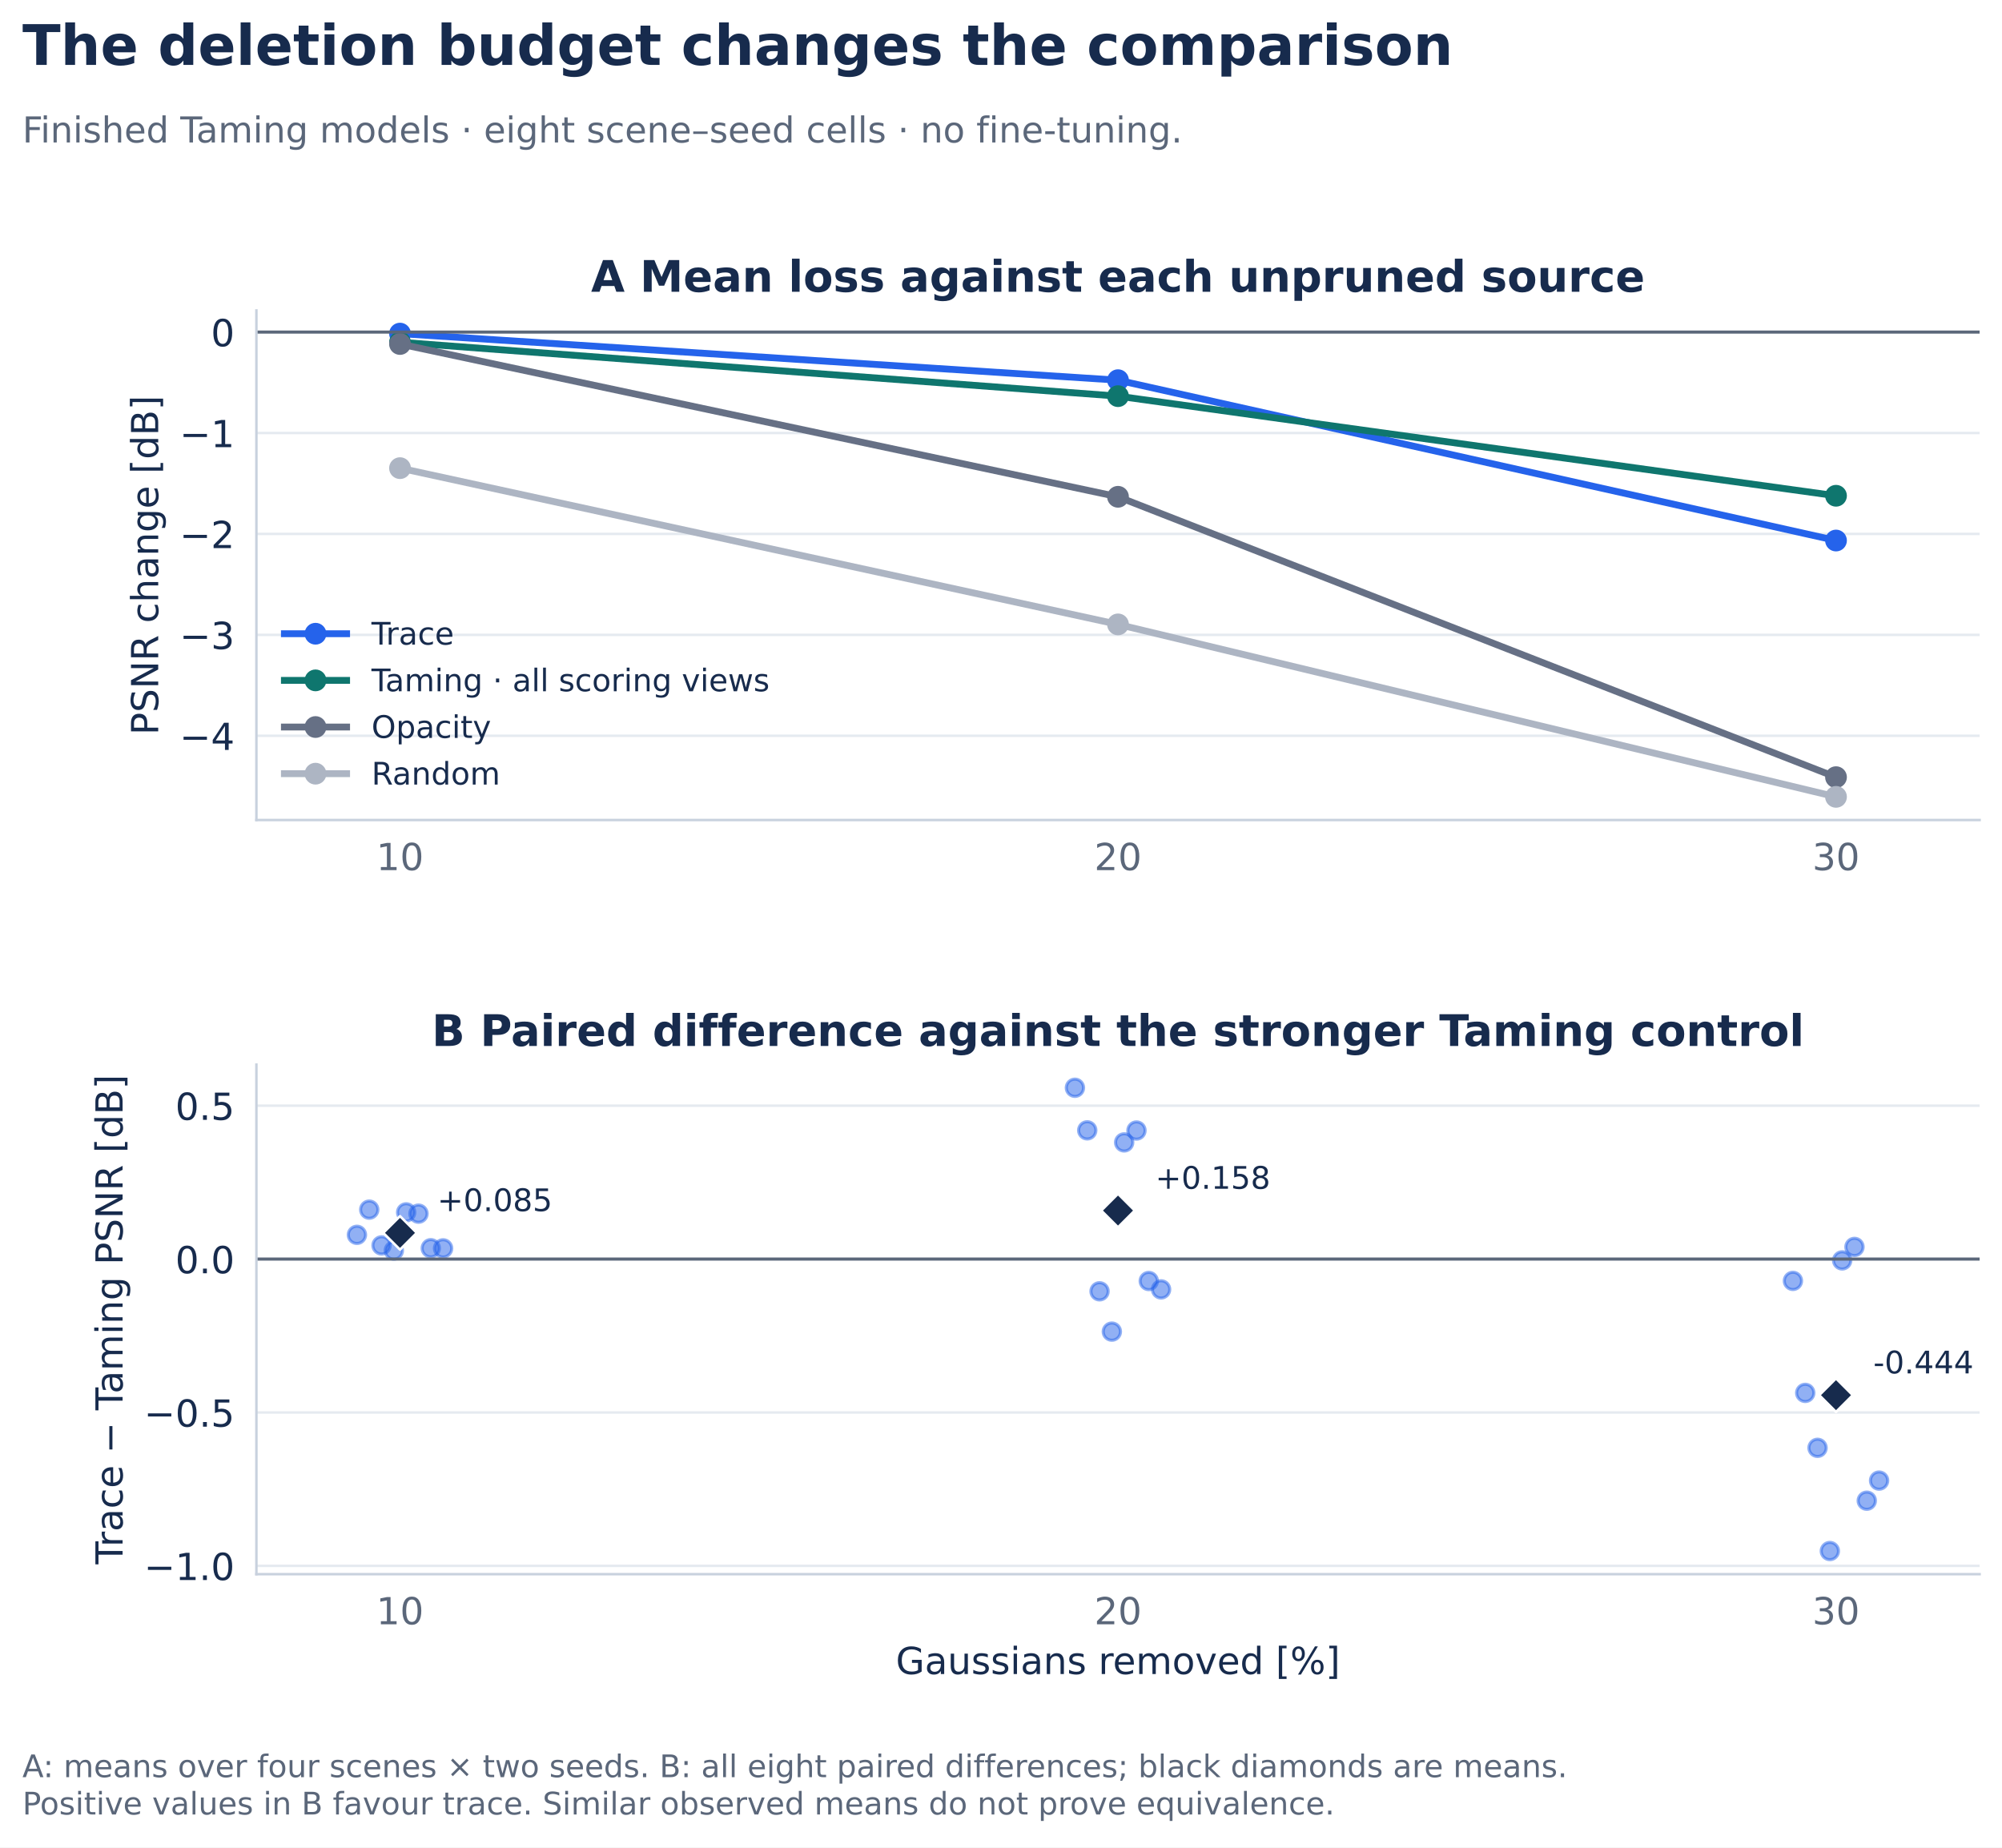
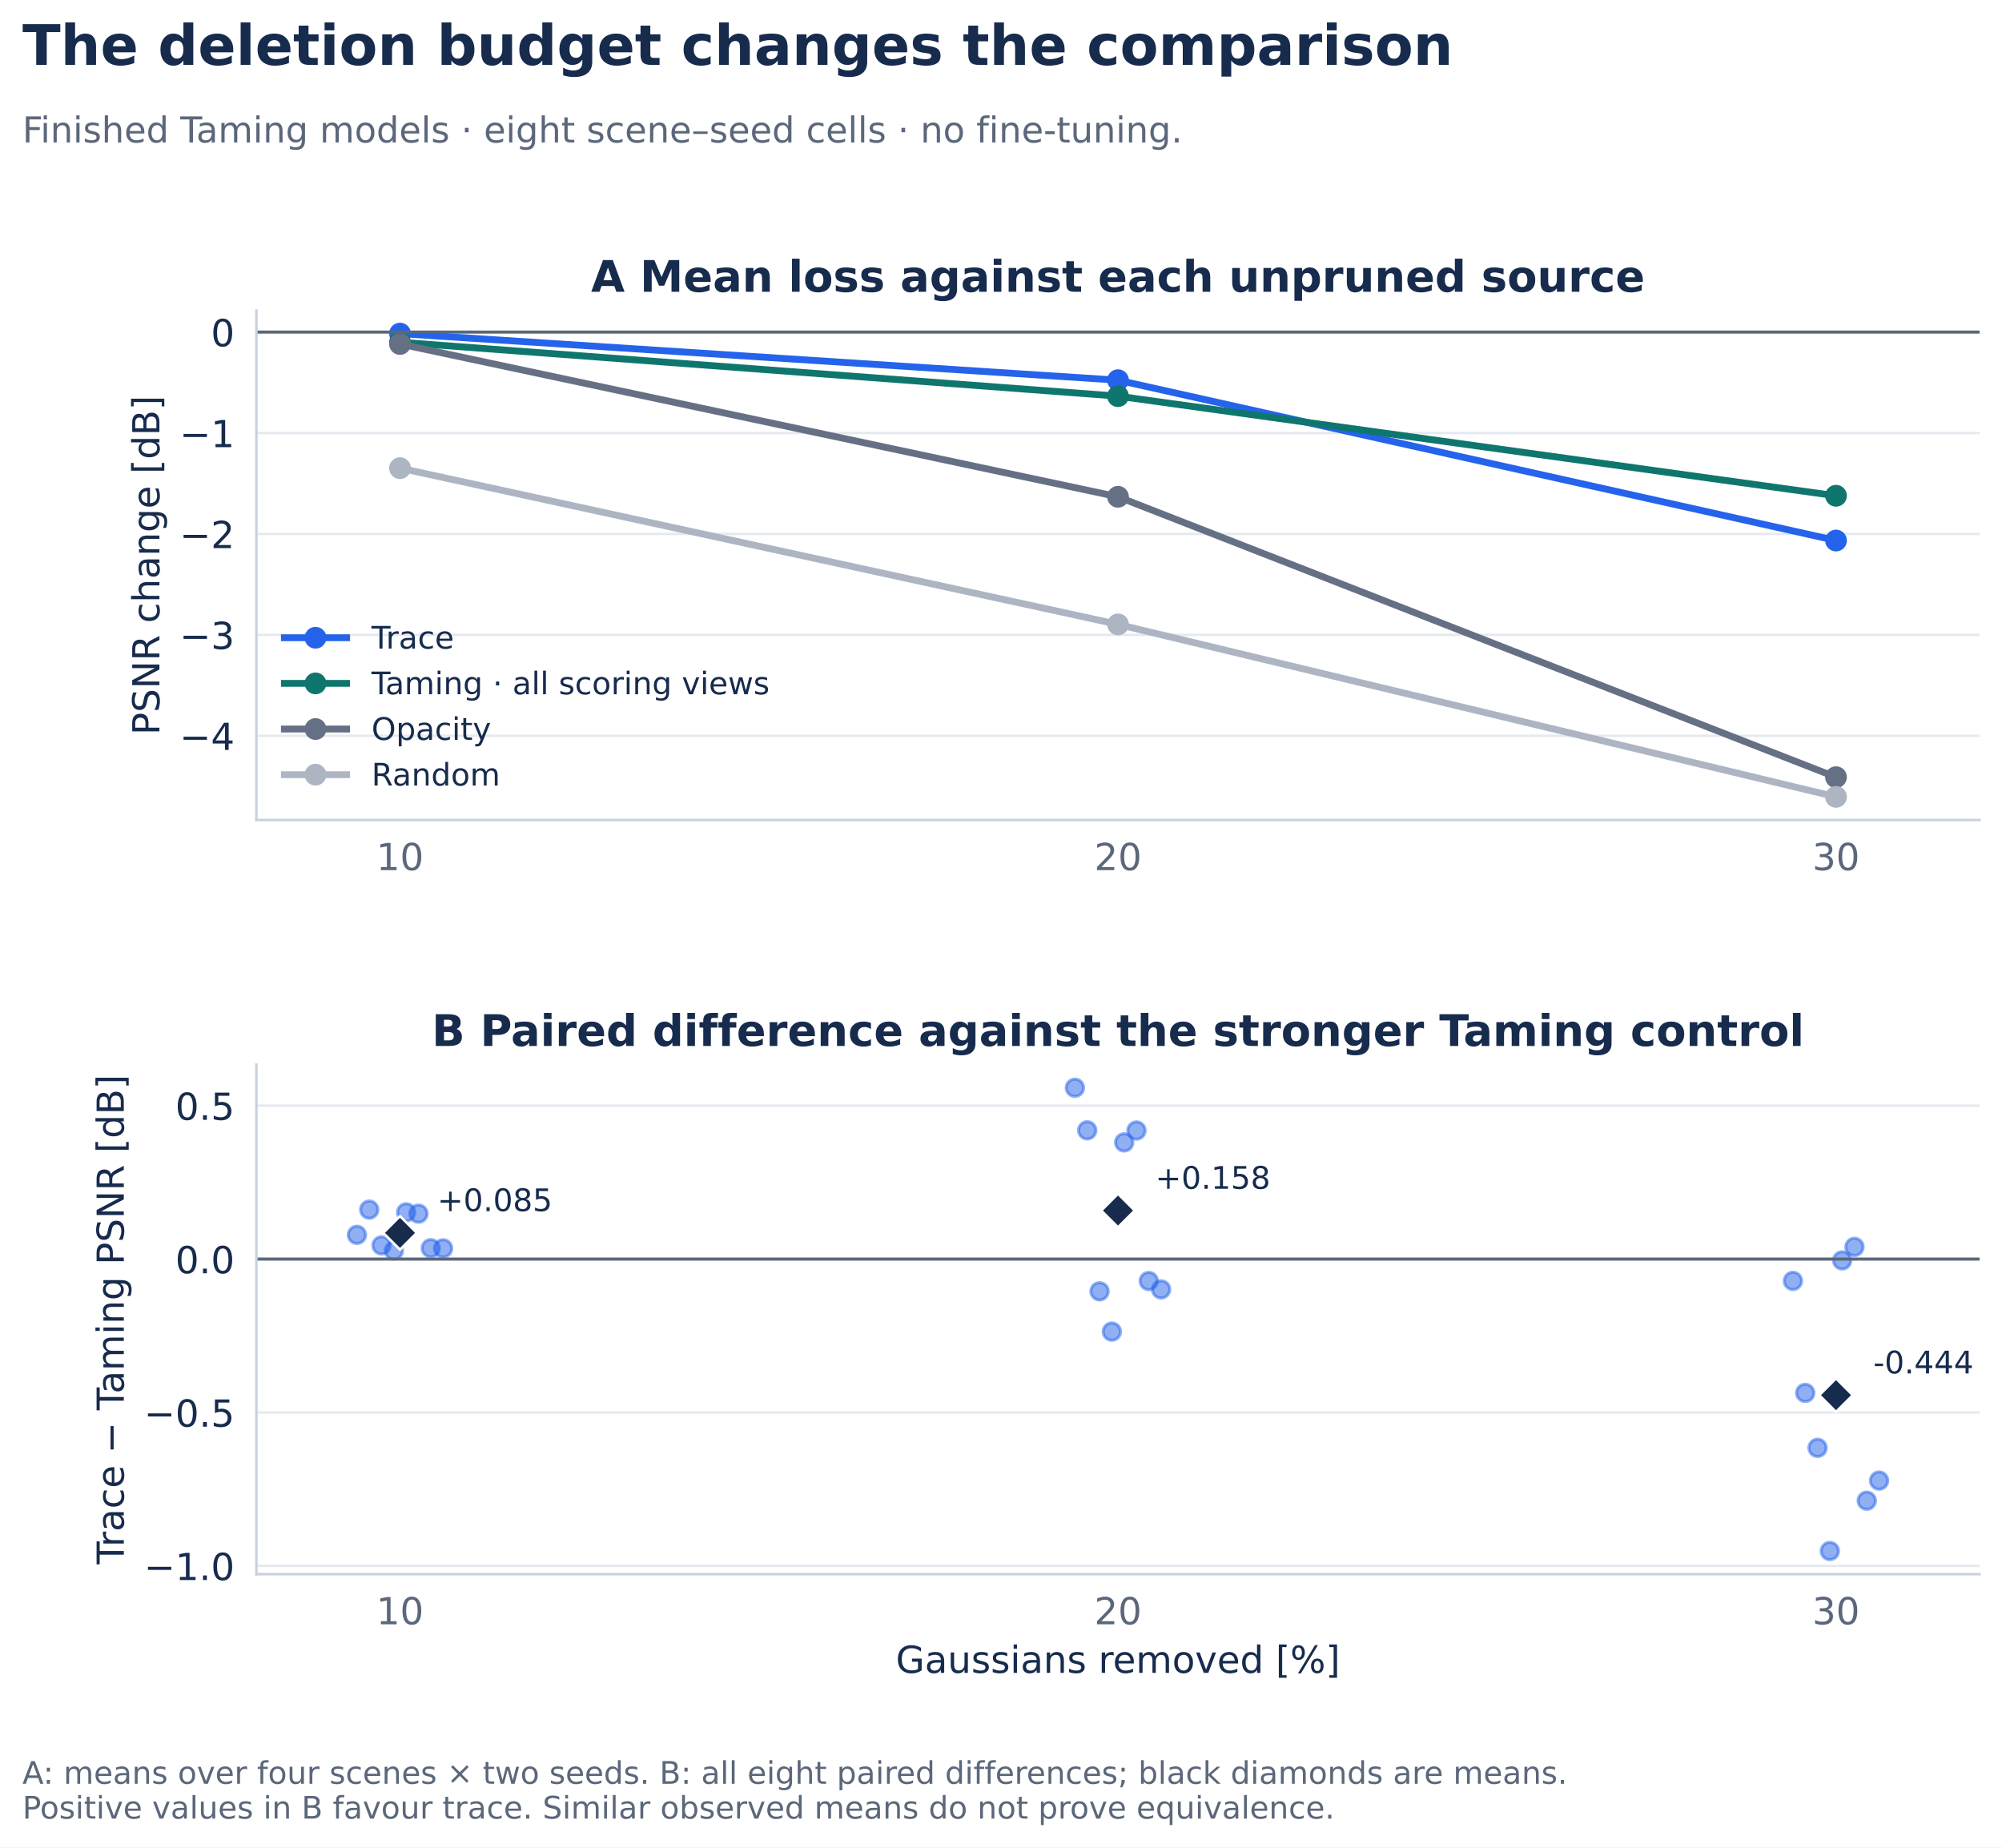
<svg xmlns="http://www.w3.org/2000/svg" xmlns:xlink="http://www.w3.org/1999/xlink" width="643.68pt" height="594.072pt" viewBox="0 0 643.68 594.072" version="1.1">
  <defs>
    <style type="text/css">*{stroke-linejoin: round; stroke-linecap: butt}</style>
  </defs>
  <g id="figure_1">
    <g id="patch_1">
      <path d="M 0 594.072  L 643.68 594.072  L 643.68 0  L 0 0  z " style="fill: #ffffff" />
    </g>
    <g id="axes_1">
      <g id="patch_2">
        <path d="M 82.44 263.686  L 636.48 263.686  L 636.48 99.828  L 82.44 99.828  z " style="fill: #ffffff" />
      </g>
      <g id="matplotlib.axis_1">
        <g id="xtick_1">
          <g id="line2d_1" />
          <g id="text_1">
-             <text style="font-size: 12px; font-family: 'DejaVu Sans'; text-anchor: middle; fill: #5b677a" x="128.61" y="279.803" transform="rotate(-0 128.61 279.8033)">10</text>
+             <text style="font-size: 12px; font-family: 'DejaVu Sans'; text-anchor: middle; fill: #5b677a" x="128.61" y="279.804" transform="rotate(-0 128.61 279.8042)">10</text>
          </g>
        </g>
        <g id="xtick_2">
          <g id="line2d_2" />
          <g id="text_2">
-             <text style="font-size: 12px; font-family: 'DejaVu Sans'; text-anchor: middle; fill: #5b677a" x="359.46" y="279.803" transform="rotate(-0 359.46 279.8033)">20</text>
+             <text style="font-size: 12px; font-family: 'DejaVu Sans'; text-anchor: middle; fill: #5b677a" x="359.46" y="279.804" transform="rotate(-0 359.46 279.8042)">20</text>
          </g>
        </g>
        <g id="xtick_3">
          <g id="line2d_3" />
          <g id="text_3">
-             <text style="font-size: 12px; font-family: 'DejaVu Sans'; text-anchor: middle; fill: #5b677a" x="590.31" y="279.803" transform="rotate(-0 590.31 279.8033)">30</text>
+             <text style="font-size: 12px; font-family: 'DejaVu Sans'; text-anchor: middle; fill: #5b677a" x="590.31" y="279.804" transform="rotate(-0 590.31 279.8042)">30</text>
          </g>
        </g>
      </g>
      <g id="matplotlib.axis_2">
        <g id="ytick_1">
          <g id="line2d_4">
-             <path d="M 82.44 236.599  L 636.48 236.599  " clip-path="url(#p0ba3fbc1a8)" style="fill: none; stroke: #e5eaf0; stroke-width: 0.8; stroke-linecap: square" />
+             <path d="M 82.44 236.599  L 636.48 236.599  " clip-path="url(#pc8a1922a6e)" style="fill: none; stroke: #e5eaf0; stroke-width: 0.8; stroke-linecap: square" />
          </g>
          <g id="line2d_5" />
          <g id="text_4">
-             <text style="font-size: 12px; font-family: 'DejaVu Sans'; text-anchor: end; fill: #172b4d" x="75.44" y="241.157" transform="rotate(-0 75.44 241.1573)">−4</text>
+             <text style="font-size: 12px; font-family: 'DejaVu Sans'; text-anchor: end; fill: #172b4d" x="75.44" y="241.158" transform="rotate(-0 75.44 241.1578)">−4</text>
          </g>
        </g>
        <g id="ytick_2">
          <g id="line2d_6">
-             <path d="M 82.44 204.146  L 636.48 204.146  " clip-path="url(#p0ba3fbc1a8)" style="fill: none; stroke: #e5eaf0; stroke-width: 0.8; stroke-linecap: square" />
+             <path d="M 82.44 204.146  L 636.48 204.146  " clip-path="url(#pc8a1922a6e)" style="fill: none; stroke: #e5eaf0; stroke-width: 0.8; stroke-linecap: square" />
          </g>
          <g id="line2d_7" />
          <g id="text_5">
-             <text style="font-size: 12px; font-family: 'DejaVu Sans'; text-anchor: end; fill: #172b4d" x="75.44" y="208.704" transform="rotate(-0 75.44 208.7044)">−3</text>
+             <text style="font-size: 12px; font-family: 'DejaVu Sans'; text-anchor: end; fill: #172b4d" x="75.44" y="208.705" transform="rotate(-0 75.44 208.7049)">−3</text>
          </g>
        </g>
        <g id="ytick_3">
          <g id="line2d_8">
-             <path d="M 82.44 171.693  L 636.48 171.693  " clip-path="url(#p0ba3fbc1a8)" style="fill: none; stroke: #e5eaf0; stroke-width: 0.8; stroke-linecap: square" />
+             <path d="M 82.44 171.693  L 636.48 171.693  " clip-path="url(#pc8a1922a6e)" style="fill: none; stroke: #e5eaf0; stroke-width: 0.8; stroke-linecap: square" />
          </g>
          <g id="line2d_9" />
          <g id="text_6">
-             <text style="font-size: 12px; font-family: 'DejaVu Sans'; text-anchor: end; fill: #172b4d" x="75.44" y="176.252" transform="rotate(-0 75.44 176.2516)">−2</text>
+             <text style="font-size: 12px; font-family: 'DejaVu Sans'; text-anchor: end; fill: #172b4d" x="75.44" y="176.252" transform="rotate(-0 75.44 176.252)">−2</text>
          </g>
        </g>
        <g id="ytick_4">
          <g id="line2d_10">
-             <path d="M 82.44 139.24  L 636.48 139.24  " clip-path="url(#p0ba3fbc1a8)" style="fill: none; stroke: #e5eaf0; stroke-width: 0.8; stroke-linecap: square" />
+             <path d="M 82.44 139.24  L 636.48 139.24  " clip-path="url(#pc8a1922a6e)" style="fill: none; stroke: #e5eaf0; stroke-width: 0.8; stroke-linecap: square" />
          </g>
          <g id="line2d_11" />
          <g id="text_7">
-             <text style="font-size: 12px; font-family: 'DejaVu Sans'; text-anchor: end; fill: #172b4d" x="75.44" y="143.799" transform="rotate(-0 75.44 143.7987)">−1</text>
+             <text style="font-size: 12px; font-family: 'DejaVu Sans'; text-anchor: end; fill: #172b4d" x="75.44" y="143.799" transform="rotate(-0 75.44 143.7992)">−1</text>
          </g>
        </g>
        <g id="ytick_5">
          <g id="line2d_12">
-             <path d="M 82.44 106.787  L 636.48 106.787  " clip-path="url(#p0ba3fbc1a8)" style="fill: none; stroke: #e5eaf0; stroke-width: 0.8; stroke-linecap: square" />
+             <path d="M 82.44 106.787  L 636.48 106.787  " clip-path="url(#pc8a1922a6e)" style="fill: none; stroke: #e5eaf0; stroke-width: 0.8; stroke-linecap: square" />
          </g>
          <g id="line2d_13" />
          <g id="text_8">
-             <text style="font-size: 12px; font-family: 'DejaVu Sans'; text-anchor: end; fill: #172b4d" x="75.44" y="111.346" transform="rotate(-0 75.44 111.3458)">0</text>
+             <text style="font-size: 12px; font-family: 'DejaVu Sans'; text-anchor: end; fill: #172b4d" x="75.44" y="111.346" transform="rotate(-0 75.44 111.3463)">0</text>
          </g>
        </g>
        <g id="text_9">
-           <text style="font-size: 12px; font-family: 'DejaVu Sans'; text-anchor: middle; fill: #172b4d" x="50.867" y="181.757" transform="rotate(-90 50.86656 181.757)">PSNR change [dB]</text>
+           <text style="font-size: 12px; font-family: 'DejaVu Sans'; text-anchor: middle; fill: #172b4d" x="51.254" y="181.757" transform="rotate(-90 51.25375 181.757)">PSNR change [dB]</text>
        </g>
      </g>
      <g id="line2d_14">
-         <path d="M 128.61 107.276  L 359.46 122.253  L 590.31 173.813  " clip-path="url(#p0ba3fbc1a8)" style="fill: none; stroke: #2563eb; stroke-width: 2.2; stroke-linecap: square" />
+         <path d="M 128.61 107.276  L 359.46 122.253  L 590.31 173.813  " clip-path="url(#pc8a1922a6e)" style="fill: none; stroke: #2563eb; stroke-width: 2.2; stroke-linecap: square" />
        <defs>
          <path id="m689bc04175" d="M 0 3  C 0.796 3 1.559 2.684 2.121 2.121  C 2.684 1.559 3 0.796 3 0  C 3 -0.796 2.684 -1.559 2.121 -2.121  C 1.559 -2.684 0.796 -3 0 -3  C -0.796 -3 -1.559 -2.684 -2.121 -2.121  C -2.684 -1.559 -3 -0.796 -3 0  C -3 0.796 -2.684 1.559 -2.121 2.121  C -1.559 2.684 -0.796 3 0 3  z " style="stroke: #2563eb" />
        </defs>
-         <g clip-path="url(#p0ba3fbc1a8)">
+         <g clip-path="url(#pc8a1922a6e)">
          <use xlink:href="#m689bc04175" x="128.61" y="107.276" style="fill: #2563eb; stroke: #2563eb" />
          <use xlink:href="#m689bc04175" x="359.46" y="122.253" style="fill: #2563eb; stroke: #2563eb" />
          <use xlink:href="#m689bc04175" x="590.31" y="173.813" style="fill: #2563eb; stroke: #2563eb" />
        </g>
      </g>
      <g id="line2d_15">
-         <path d="M 128.61 110.048  L 359.46 127.386  L 590.31 159.419  " clip-path="url(#p0ba3fbc1a8)" style="fill: none; stroke: #0f766e; stroke-width: 2.2; stroke-linecap: square" />
+         <path d="M 128.61 110.048  L 359.46 127.386  L 590.31 159.419  " clip-path="url(#pc8a1922a6e)" style="fill: none; stroke: #0f766e; stroke-width: 2.2; stroke-linecap: square" />
        <defs>
          <path id="m89fa4c57fa" d="M 0 3  C 0.796 3 1.559 2.684 2.121 2.121  C 2.684 1.559 3 0.796 3 0  C 3 -0.796 2.684 -1.559 2.121 -2.121  C 1.559 -2.684 0.796 -3 0 -3  C -0.796 -3 -1.559 -2.684 -2.121 -2.121  C -2.684 -1.559 -3 -0.796 -3 0  C -3 0.796 -2.684 1.559 -2.121 2.121  C -1.559 2.684 -0.796 3 0 3  z " style="stroke: #0f766e" />
        </defs>
-         <g clip-path="url(#p0ba3fbc1a8)">
+         <g clip-path="url(#pc8a1922a6e)">
          <use xlink:href="#m89fa4c57fa" x="128.61" y="110.048" style="fill: #0f766e; stroke: #0f766e" />
          <use xlink:href="#m89fa4c57fa" x="359.46" y="127.386" style="fill: #0f766e; stroke: #0f766e" />
          <use xlink:href="#m89fa4c57fa" x="590.31" y="159.419" style="fill: #0f766e; stroke: #0f766e" />
        </g>
      </g>
      <g id="line2d_16">
-         <path d="M 128.61 110.617  L 359.46 159.75  L 590.31 249.907  " clip-path="url(#p0ba3fbc1a8)" style="fill: none; stroke: #667085; stroke-width: 2.2; stroke-linecap: square" />
+         <path d="M 128.61 110.617  L 359.46 159.75  L 590.31 249.907  " clip-path="url(#pc8a1922a6e)" style="fill: none; stroke: #667085; stroke-width: 2.2; stroke-linecap: square" />
        <defs>
          <path id="m8157f71f27" d="M 0 3  C 0.796 3 1.559 2.684 2.121 2.121  C 2.684 1.559 3 0.796 3 0  C 3 -0.796 2.684 -1.559 2.121 -2.121  C 1.559 -2.684 0.796 -3 0 -3  C -0.796 -3 -1.559 -2.684 -2.121 -2.121  C -2.684 -1.559 -3 -0.796 -3 0  C -3 0.796 -2.684 1.559 -2.121 2.121  C -1.559 2.684 -0.796 3 0 3  z " style="stroke: #667085" />
        </defs>
-         <g clip-path="url(#p0ba3fbc1a8)">
+         <g clip-path="url(#pc8a1922a6e)">
          <use xlink:href="#m8157f71f27" x="128.61" y="110.617" style="fill: #667085; stroke: #667085" />
          <use xlink:href="#m8157f71f27" x="359.46" y="159.75" style="fill: #667085; stroke: #667085" />
          <use xlink:href="#m8157f71f27" x="590.31" y="249.907" style="fill: #667085; stroke: #667085" />
        </g>
      </g>
      <g id="line2d_17">
-         <path d="M 128.61 150.535  L 359.46 200.781  L 590.31 256.238  " clip-path="url(#p0ba3fbc1a8)" style="fill: none; stroke: #adb5c3; stroke-width: 2.2; stroke-linecap: square" />
+         <path d="M 128.61 150.535  L 359.46 200.781  L 590.31 256.238  " clip-path="url(#pc8a1922a6e)" style="fill: none; stroke: #adb5c3; stroke-width: 2.2; stroke-linecap: square" />
        <defs>
          <path id="mfb017f6f79" d="M 0 3  C 0.796 3 1.559 2.684 2.121 2.121  C 2.684 1.559 3 0.796 3 0  C 3 -0.796 2.684 -1.559 2.121 -2.121  C 1.559 -2.684 0.796 -3 0 -3  C -0.796 -3 -1.559 -2.684 -2.121 -2.121  C -2.684 -1.559 -3 -0.796 -3 0  C -3 0.796 -2.684 1.559 -2.121 2.121  C -1.559 2.684 -0.796 3 0 3  z " style="stroke: #adb5c3" />
        </defs>
-         <g clip-path="url(#p0ba3fbc1a8)">
+         <g clip-path="url(#pc8a1922a6e)">
          <use xlink:href="#mfb017f6f79" x="128.61" y="150.535" style="fill: #adb5c3; stroke: #adb5c3" />
          <use xlink:href="#mfb017f6f79" x="359.46" y="200.781" style="fill: #adb5c3; stroke: #adb5c3" />
          <use xlink:href="#mfb017f6f79" x="590.31" y="256.238" style="fill: #adb5c3; stroke: #adb5c3" />
        </g>
      </g>
      <g id="line2d_18">
-         <path d="M 82.44 106.787  L 636.48 106.787  " clip-path="url(#p0ba3fbc1a8)" style="fill: none; stroke: #5b677a; stroke-linecap: square" />
+         <path d="M 82.44 106.787  L 636.48 106.787  " clip-path="url(#pc8a1922a6e)" style="fill: none; stroke: #5b677a; stroke-linecap: square" />
      </g>
      <g id="patch_3">
        <path d="M 82.44 263.686  L 82.44 99.828  " style="fill: none; stroke: #c8d1de; stroke-width: 0.8; stroke-linejoin: miter; stroke-linecap: square" />
      </g>
      <g id="patch_4">
        <path d="M 82.44 263.686  L 636.48 263.686  " style="fill: none; stroke: #c8d1de; stroke-width: 0.8; stroke-linejoin: miter; stroke-linecap: square" />
      </g>
      <g id="text_10">
        <text style="font-weight: 700; font-size: 14px; font-family: 'DejaVu Sans'; text-anchor: middle; fill: #172b4d" x="359.46" y="93.828" transform="rotate(-0 359.46 93.828)">A  Mean loss against each unpruned source</text>
      </g>
      <g id="legend_1">
        <g id="line2d_19">
-           <path d="M 91.44 203.781  L 101.44 203.781  L 111.44 203.781  " style="fill: none; stroke: #2563eb; stroke-width: 2.2; stroke-linecap: square" />
+           <path d="M 91.44 205.072  L 101.44 205.072  L 111.44 205.072  " style="fill: none; stroke: #2563eb; stroke-width: 2.2; stroke-linecap: square" />
          <g>
-             <use xlink:href="#m689bc04175" x="101.44" y="203.781" style="fill: #2563eb; stroke: #2563eb" />
+             <use xlink:href="#m689bc04175" x="101.44" y="205.072" style="fill: #2563eb; stroke: #2563eb" />
          </g>
        </g>
        <g id="text_11">
-           <text style="font-size: 10px; font-family: 'DejaVu Sans'; text-anchor: start; fill: #172b4d" x="119.44" y="207.281" transform="rotate(-0 119.44 207.2814)">Trace</text>
+           <text style="font-size: 10px; font-family: 'DejaVu Sans'; text-anchor: start; fill: #172b4d" x="119.44" y="208.572" transform="rotate(-0 119.44 208.572)">Trace</text>
        </g>
        <g id="line2d_20">
-           <path d="M 91.44 218.782  L 101.44 218.782  L 111.44 218.782  " style="fill: none; stroke: #0f766e; stroke-width: 2.2; stroke-linecap: square" />
+           <path d="M 91.44 219.75  L 101.44 219.75  L 111.44 219.75  " style="fill: none; stroke: #0f766e; stroke-width: 2.2; stroke-linecap: square" />
          <g>
-             <use xlink:href="#m89fa4c57fa" x="101.44" y="218.782" style="fill: #0f766e; stroke: #0f766e" />
+             <use xlink:href="#m89fa4c57fa" x="101.44" y="219.75" style="fill: #0f766e; stroke: #0f766e" />
          </g>
        </g>
        <g id="text_12">
-           <text style="font-size: 10px; font-family: 'DejaVu Sans'; text-anchor: start; fill: #172b4d" x="119.44" y="222.282" transform="rotate(-0 119.44 222.2822)">Taming · all scoring views</text>
+           <text style="font-size: 10px; font-family: 'DejaVu Sans'; text-anchor: start; fill: #172b4d" x="119.44" y="223.25" transform="rotate(-0 119.44 223.2501)">Taming · all scoring views</text>
        </g>
        <g id="line2d_21">
-           <path d="M 91.44 233.783  L 101.44 233.783  L 111.44 233.783  " style="fill: none; stroke: #667085; stroke-width: 2.2; stroke-linecap: square" />
+           <path d="M 91.44 234.428  L 101.44 234.428  L 111.44 234.428  " style="fill: none; stroke: #667085; stroke-width: 2.2; stroke-linecap: square" />
          <g>
-             <use xlink:href="#m8157f71f27" x="101.44" y="233.783" style="fill: #667085; stroke: #667085" />
+             <use xlink:href="#m8157f71f27" x="101.44" y="234.428" style="fill: #667085; stroke: #667085" />
          </g>
        </g>
        <g id="text_13">
-           <text style="font-size: 10px; font-family: 'DejaVu Sans'; text-anchor: start; fill: #172b4d" x="119.44" y="237.283" transform="rotate(-0 119.44 237.2829)">Opacity</text>
+           <text style="font-size: 10px; font-family: 'DejaVu Sans'; text-anchor: start; fill: #172b4d" x="119.44" y="237.928" transform="rotate(-0 119.44 237.9283)">Opacity</text>
        </g>
        <g id="line2d_22">
-           <path d="M 91.44 248.784  L 101.44 248.784  L 111.44 248.784  " style="fill: none; stroke: #adb5c3; stroke-width: 2.2; stroke-linecap: square" />
+           <path d="M 91.44 249.106  L 101.44 249.106  L 111.44 249.106  " style="fill: none; stroke: #adb5c3; stroke-width: 2.2; stroke-linecap: square" />
          <g>
-             <use xlink:href="#mfb017f6f79" x="101.44" y="248.784" style="fill: #adb5c3; stroke: #adb5c3" />
+             <use xlink:href="#mfb017f6f79" x="101.44" y="249.106" style="fill: #adb5c3; stroke: #adb5c3" />
          </g>
        </g>
        <g id="text_14">
-           <text style="font-size: 10px; font-family: 'DejaVu Sans'; text-anchor: start; fill: #172b4d" x="119.44" y="252.284" transform="rotate(-0 119.44 252.2837)">Random</text>
+           <text style="font-size: 10px; font-family: 'DejaVu Sans'; text-anchor: start; fill: #172b4d" x="119.44" y="252.606" transform="rotate(-0 119.44 252.6064)">Random</text>
        </g>
      </g>
    </g>
    <g id="axes_2">
      <g id="patch_5">
        <path d="M 82.44 506.196  L 636.48 506.196  L 636.48 342.338  L 82.44 342.338  z " style="fill: #ffffff" />
      </g>
      <g id="matplotlib.axis_3">
        <g id="xtick_4">
          <g id="line2d_23" />
          <g id="text_15">
-             <text style="font-size: 12px; font-family: 'DejaVu Sans'; text-anchor: middle; fill: #5b677a" x="128.61" y="522.313" transform="rotate(-0 128.61 522.3132)">10</text>
+             <text style="font-size: 12px; font-family: 'DejaVu Sans'; text-anchor: middle; fill: #5b677a" x="128.61" y="522.314" transform="rotate(-0 128.61 522.3141)">10</text>
          </g>
        </g>
        <g id="xtick_5">
          <g id="line2d_24" />
          <g id="text_16">
-             <text style="font-size: 12px; font-family: 'DejaVu Sans'; text-anchor: middle; fill: #5b677a" x="359.46" y="522.313" transform="rotate(-0 359.46 522.3132)">20</text>
+             <text style="font-size: 12px; font-family: 'DejaVu Sans'; text-anchor: middle; fill: #5b677a" x="359.46" y="522.314" transform="rotate(-0 359.46 522.3141)">20</text>
          </g>
        </g>
        <g id="xtick_6">
          <g id="line2d_25" />
          <g id="text_17">
-             <text style="font-size: 12px; font-family: 'DejaVu Sans'; text-anchor: middle; fill: #5b677a" x="590.31" y="522.313" transform="rotate(-0 590.31 522.3132)">30</text>
+             <text style="font-size: 12px; font-family: 'DejaVu Sans'; text-anchor: middle; fill: #5b677a" x="590.31" y="522.314" transform="rotate(-0 590.31 522.3141)">30</text>
          </g>
        </g>
        <g id="text_18">
-           <text style="font-size: 12px; font-family: 'DejaVu Sans'; text-anchor: middle; fill: #172b4d" x="359.46" y="538.314" transform="rotate(-0 359.46 538.3141)">Gaussians removed [%]</text>
+           <text style="font-size: 12px; font-family: 'DejaVu Sans'; text-anchor: middle; fill: #172b4d" x="359.46" y="537.928" transform="rotate(-0 359.46 537.9279)">Gaussians removed [%]</text>
        </g>
      </g>
      <g id="matplotlib.axis_4">
        <g id="ytick_6">
          <g id="line2d_26">
-             <path d="M 82.44 503.524  L 636.48 503.524  " clip-path="url(#p5b5e4d4ff7)" style="fill: none; stroke: #e5eaf0; stroke-width: 0.8; stroke-linecap: square" />
+             <path d="M 82.44 503.524  L 636.48 503.524  " clip-path="url(#p69d728e584)" style="fill: none; stroke: #e5eaf0; stroke-width: 0.8; stroke-linecap: square" />
          </g>
          <g id="line2d_27" />
          <g id="text_19">
-             <text style="font-size: 12px; font-family: 'DejaVu Sans'; text-anchor: end; fill: #172b4d" x="75.44" y="508.082" transform="rotate(-0 75.44 508.0825)">−1.0</text>
+             <text style="font-size: 12px; font-family: 'DejaVu Sans'; text-anchor: end; fill: #172b4d" x="75.44" y="508.083" transform="rotate(-0 75.44 508.0829)">−1.0</text>
          </g>
        </g>
        <g id="ytick_7">
          <g id="line2d_28">
-             <path d="M 82.44 454.197  L 636.48 454.197  " clip-path="url(#p5b5e4d4ff7)" style="fill: none; stroke: #e5eaf0; stroke-width: 0.8; stroke-linecap: square" />
+             <path d="M 82.44 454.197  L 636.48 454.197  " clip-path="url(#p69d728e584)" style="fill: none; stroke: #e5eaf0; stroke-width: 0.8; stroke-linecap: square" />
          </g>
          <g id="line2d_29" />
          <g id="text_20">
-             <text style="font-size: 12px; font-family: 'DejaVu Sans'; text-anchor: end; fill: #172b4d" x="75.44" y="458.756" transform="rotate(-0 75.44 458.756)">−0.5</text>
+             <text style="font-size: 12px; font-family: 'DejaVu Sans'; text-anchor: end; fill: #172b4d" x="75.44" y="458.756" transform="rotate(-0 75.44 458.7564)">−0.5</text>
          </g>
        </g>
        <g id="ytick_8">
          <g id="line2d_30">
-             <path d="M 82.44 404.871  L 636.48 404.871  " clip-path="url(#p5b5e4d4ff7)" style="fill: none; stroke: #e5eaf0; stroke-width: 0.8; stroke-linecap: square" />
+             <path d="M 82.44 404.871  L 636.48 404.871  " clip-path="url(#p69d728e584)" style="fill: none; stroke: #e5eaf0; stroke-width: 0.8; stroke-linecap: square" />
          </g>
          <g id="line2d_31" />
          <g id="text_21">
-             <text style="font-size: 12px; font-family: 'DejaVu Sans'; text-anchor: end; fill: #172b4d" x="75.44" y="409.429" transform="rotate(-0 75.44 409.4295)">0.0</text>
+             <text style="font-size: 12px; font-family: 'DejaVu Sans'; text-anchor: end; fill: #172b4d" x="75.44" y="409.43" transform="rotate(-0 75.44 409.4299)">0.0</text>
          </g>
        </g>
        <g id="ytick_9">
          <g id="line2d_32">
-             <path d="M 82.44 355.544  L 636.48 355.544  " clip-path="url(#p5b5e4d4ff7)" style="fill: none; stroke: #e5eaf0; stroke-width: 0.8; stroke-linecap: square" />
+             <path d="M 82.44 355.544  L 636.48 355.544  " clip-path="url(#p69d728e584)" style="fill: none; stroke: #e5eaf0; stroke-width: 0.8; stroke-linecap: square" />
          </g>
          <g id="line2d_33" />
          <g id="text_22">
-             <text style="font-size: 12px; font-family: 'DejaVu Sans'; text-anchor: end; fill: #172b4d" x="75.44" y="360.103" transform="rotate(-0 75.44 360.103)">0.5</text>
+             <text style="font-size: 12px; font-family: 'DejaVu Sans'; text-anchor: end; fill: #172b4d" x="75.44" y="360.103" transform="rotate(-0 75.44 360.1034)">0.5</text>
          </g>
        </g>
        <g id="text_23">
-           <text style="font-size: 12px; font-family: 'DejaVu Sans'; text-anchor: middle; fill: #172b4d" x="39.418" y="424.267" transform="rotate(-90 39.41781 424.267)">Trace − Taming PSNR [dB]</text>
+           <text style="font-size: 12px; font-family: 'DejaVu Sans'; text-anchor: middle; fill: #172b4d" x="39.805" y="424.267" transform="rotate(-90 39.805 424.267)">Trace − Taming PSNR [dB]</text>
        </g>
      </g>
      <g id="PathCollection_1">
        <defs>
          <path id="m84f78fa9b1" d="M 0 2.784  C 0.738 2.784 1.446 2.491 1.969 1.969  C 2.491 1.446 2.784 0.738 2.784 0  C 2.784 -0.738 2.491 -1.446 1.969 -1.969  C 1.446 -2.491 0.738 -2.784 0 -2.784  C -0.738 -2.784 -1.446 -2.491 -1.969 -1.969  C -2.491 -1.446 -2.784 -0.738 -2.784 0  C -2.784 0.738 -2.491 1.446 -1.969 1.969  C -1.446 2.491 -0.738 2.784 0 2.784  z " style="stroke: #2563eb; stroke-opacity: 0.5" />
        </defs>
-         <g clip-path="url(#p5b5e4d4ff7)">
+         <g clip-path="url(#p69d728e584)">
          <use xlink:href="#m84f78fa9b1" x="114.759" y="397.077" style="fill: #2563eb; fill-opacity: 0.5; stroke: #2563eb; stroke-opacity: 0.5" />
          <use xlink:href="#m84f78fa9b1" x="118.716" y="388.973" style="fill: #2563eb; fill-opacity: 0.5; stroke: #2563eb; stroke-opacity: 0.5" />
          <use xlink:href="#m84f78fa9b1" x="122.674" y="400.473" style="fill: #2563eb; fill-opacity: 0.5; stroke: #2563eb; stroke-opacity: 0.5" />
          <use xlink:href="#m84f78fa9b1" x="126.631" y="402.121" style="fill: #2563eb; fill-opacity: 0.5; stroke: #2563eb; stroke-opacity: 0.5" />
          <use xlink:href="#m84f78fa9b1" x="130.589" y="389.85" style="fill: #2563eb; fill-opacity: 0.5; stroke: #2563eb; stroke-opacity: 0.5" />
          <use xlink:href="#m84f78fa9b1" x="134.546" y="390.264" style="fill: #2563eb; fill-opacity: 0.5; stroke: #2563eb; stroke-opacity: 0.5" />
          <use xlink:href="#m84f78fa9b1" x="138.504" y="401.38" style="fill: #2563eb; fill-opacity: 0.5; stroke: #2563eb; stroke-opacity: 0.5" />
          <use xlink:href="#m84f78fa9b1" x="142.461" y="401.426" style="fill: #2563eb; fill-opacity: 0.5; stroke: #2563eb; stroke-opacity: 0.5" />
        </g>
      </g>
      <g id="PathCollection_2">
-         <g clip-path="url(#p5b5e4d4ff7)">
+         <g clip-path="url(#p69d728e584)">
          <use xlink:href="#m84f78fa9b1" x="345.609" y="349.786" style="fill: #2563eb; fill-opacity: 0.5; stroke: #2563eb; stroke-opacity: 0.5" />
          <use xlink:href="#m84f78fa9b1" x="349.566" y="363.475" style="fill: #2563eb; fill-opacity: 0.5; stroke: #2563eb; stroke-opacity: 0.5" />
          <use xlink:href="#m84f78fa9b1" x="353.524" y="415.234" style="fill: #2563eb; fill-opacity: 0.5; stroke: #2563eb; stroke-opacity: 0.5" />
          <use xlink:href="#m84f78fa9b1" x="357.481" y="428.198" style="fill: #2563eb; fill-opacity: 0.5; stroke: #2563eb; stroke-opacity: 0.5" />
          <use xlink:href="#m84f78fa9b1" x="361.439" y="367.353" style="fill: #2563eb; fill-opacity: 0.5; stroke: #2563eb; stroke-opacity: 0.5" />
          <use xlink:href="#m84f78fa9b1" x="365.396" y="363.532" style="fill: #2563eb; fill-opacity: 0.5; stroke: #2563eb; stroke-opacity: 0.5" />
          <use xlink:href="#m84f78fa9b1" x="369.354" y="411.924" style="fill: #2563eb; fill-opacity: 0.5; stroke: #2563eb; stroke-opacity: 0.5" />
          <use xlink:href="#m84f78fa9b1" x="373.311" y="414.621" style="fill: #2563eb; fill-opacity: 0.5; stroke: #2563eb; stroke-opacity: 0.5" />
        </g>
      </g>
      <g id="PathCollection_3">
-         <g clip-path="url(#p5b5e4d4ff7)">
+         <g clip-path="url(#p69d728e584)">
          <use xlink:href="#m84f78fa9b1" x="576.459" y="411.886" style="fill: #2563eb; fill-opacity: 0.5; stroke: #2563eb; stroke-opacity: 0.5" />
          <use xlink:href="#m84f78fa9b1" x="580.416" y="447.902" style="fill: #2563eb; fill-opacity: 0.5; stroke: #2563eb; stroke-opacity: 0.5" />
          <use xlink:href="#m84f78fa9b1" x="584.374" y="465.568" style="fill: #2563eb; fill-opacity: 0.5; stroke: #2563eb; stroke-opacity: 0.5" />
          <use xlink:href="#m84f78fa9b1" x="588.331" y="498.748" style="fill: #2563eb; fill-opacity: 0.5; stroke: #2563eb; stroke-opacity: 0.5" />
          <use xlink:href="#m84f78fa9b1" x="592.289" y="405.298" style="fill: #2563eb; fill-opacity: 0.5; stroke: #2563eb; stroke-opacity: 0.5" />
          <use xlink:href="#m84f78fa9b1" x="596.246" y="400.963" style="fill: #2563eb; fill-opacity: 0.5; stroke: #2563eb; stroke-opacity: 0.5" />
          <use xlink:href="#m84f78fa9b1" x="600.204" y="482.567" style="fill: #2563eb; fill-opacity: 0.5; stroke: #2563eb; stroke-opacity: 0.5" />
          <use xlink:href="#m84f78fa9b1" x="604.161" y="476.103" style="fill: #2563eb; fill-opacity: 0.5; stroke: #2563eb; stroke-opacity: 0.5" />
        </g>
      </g>
      <g id="line2d_34">
-         <path d="M 82.44 404.871  L 636.48 404.871  " clip-path="url(#p5b5e4d4ff7)" style="fill: none; stroke: #5b677a; stroke-linecap: square" />
+         <path d="M 82.44 404.871  L 636.48 404.871  " clip-path="url(#p69d728e584)" style="fill: none; stroke: #5b677a; stroke-linecap: square" />
      </g>
      <g id="patch_6">
        <path d="M 82.44 506.196  L 82.44 342.338  " style="fill: none; stroke: #c8d1de; stroke-width: 0.8; stroke-linejoin: miter; stroke-linecap: square" />
      </g>
      <g id="patch_7">
        <path d="M 82.44 506.196  L 636.48 506.196  " style="fill: none; stroke: #c8d1de; stroke-width: 0.8; stroke-linejoin: miter; stroke-linecap: square" />
      </g>
      <g id="text_24">
        <text style="font-size: 10px; font-family: 'DejaVu Sans'; text-anchor: start; fill: #172b4d" x="140.61" y="389.445" transform="rotate(-0 140.61 389.4454)">+0.085</text>
      </g>
      <g id="text_25">
        <text style="font-size: 10px; font-family: 'DejaVu Sans'; text-anchor: start; fill: #172b4d" x="371.46" y="382.265" transform="rotate(-0 371.46 382.2654)">+0.158</text>
      </g>
      <g id="text_26">
        <text style="font-size: 10px; font-family: 'DejaVu Sans'; text-anchor: start; fill: #172b4d" x="602.31" y="441.63" transform="rotate(-0 602.31 441.6295)">-0.444</text>
      </g>
      <g id="text_27">
        <text style="font-weight: 700; font-size: 14px; font-family: 'DejaVu Sans'; text-anchor: middle; fill: #172b4d" x="359.46" y="336.338" transform="rotate(-0 359.46 336.3379)">B  Paired difference against the stronger Taming control</text>
      </g>
      <g id="PathCollection_4">
        <defs>
          <path id="mc7640eb155" d="M -0 5.385  L 5.385 0  L 0 -5.385  L -5.385 -0  z " style="stroke: #ffffff; stroke-width: 0.8" />
        </defs>
-         <g clip-path="url(#p5b5e4d4ff7)">
+         <g clip-path="url(#p69d728e584)">
          <use xlink:href="#mc7640eb155" x="128.61" y="396.445" style="fill: #172b4d; stroke: #ffffff; stroke-width: 0.8" />
        </g>
      </g>
      <g id="PathCollection_5">
-         <g clip-path="url(#p5b5e4d4ff7)">
+         <g clip-path="url(#p69d728e584)">
          <use xlink:href="#mc7640eb155" x="359.46" y="389.265" style="fill: #172b4d; stroke: #ffffff; stroke-width: 0.8" />
        </g>
      </g>
      <g id="PathCollection_6">
-         <g clip-path="url(#p5b5e4d4ff7)">
+         <g clip-path="url(#p69d728e584)">
          <use xlink:href="#mc7640eb155" x="590.31" y="448.63" style="fill: #172b4d; stroke: #ffffff; stroke-width: 0.8" />
        </g>
      </g>
    </g>
    <g id="text_28">
      <text style="font-weight: 700; font-size: 18px; font-family: 'DejaVu Sans'; text-anchor: start; fill: #172b4d" x="7.2" y="20.877" transform="rotate(-0 7.2 20.87719)">The deletion budget changes the comparison</text>
    </g>
    <g id="text_29">
      <text style="font-size: 11.5px; font-family: 'DejaVu Sans'; text-anchor: start; fill: #5b677a" x="7.2" y="45.818" transform="rotate(-0 7.2 45.8182)">Finished Taming models · eight scene–seed cells · no fine-tuning.</text>
    </g>
    <g id="text_30">
-       <text style="font-size: 10px; font-family: 'DejaVu Sans'; fill: #5b677a" transform="translate(7.2 571.4659)">A: means over four scenes × two seeds. B: all eight paired differences; black diamonds are means.</text>
-       <text style="font-size: 10px; font-family: 'DejaVu Sans'; fill: #5b677a" transform="translate(7.2 583.4687)">Positive values in B favour trace. Similar observed means do not prove equivalence.</text>
+       <text style="font-size: 10px; font-family: 'DejaVu Sans'; fill: #5b677a" transform="translate(7.2 573.5945)">A: means over four scenes × two seeds. B: all eight paired differences; black diamonds are means.</text>
+       <text style="font-size: 10px; font-family: 'DejaVu Sans'; fill: #5b677a" transform="translate(7.2 584.7923)">Positive values in B favour trace. Similar observed means do not prove equivalence.</text>
    </g>
  </g>
  <defs>
-     <clipPath id="p0ba3fbc1a8">
+     <clipPath id="pc8a1922a6e">
      <rect x="82.44" y="99.828" width="554.04" height="163.858" />
    </clipPath>
-     <clipPath id="p5b5e4d4ff7">
+     <clipPath id="p69d728e584">
      <rect x="82.44" y="342.338" width="554.04" height="163.858" />
    </clipPath>
  </defs>
</svg>
